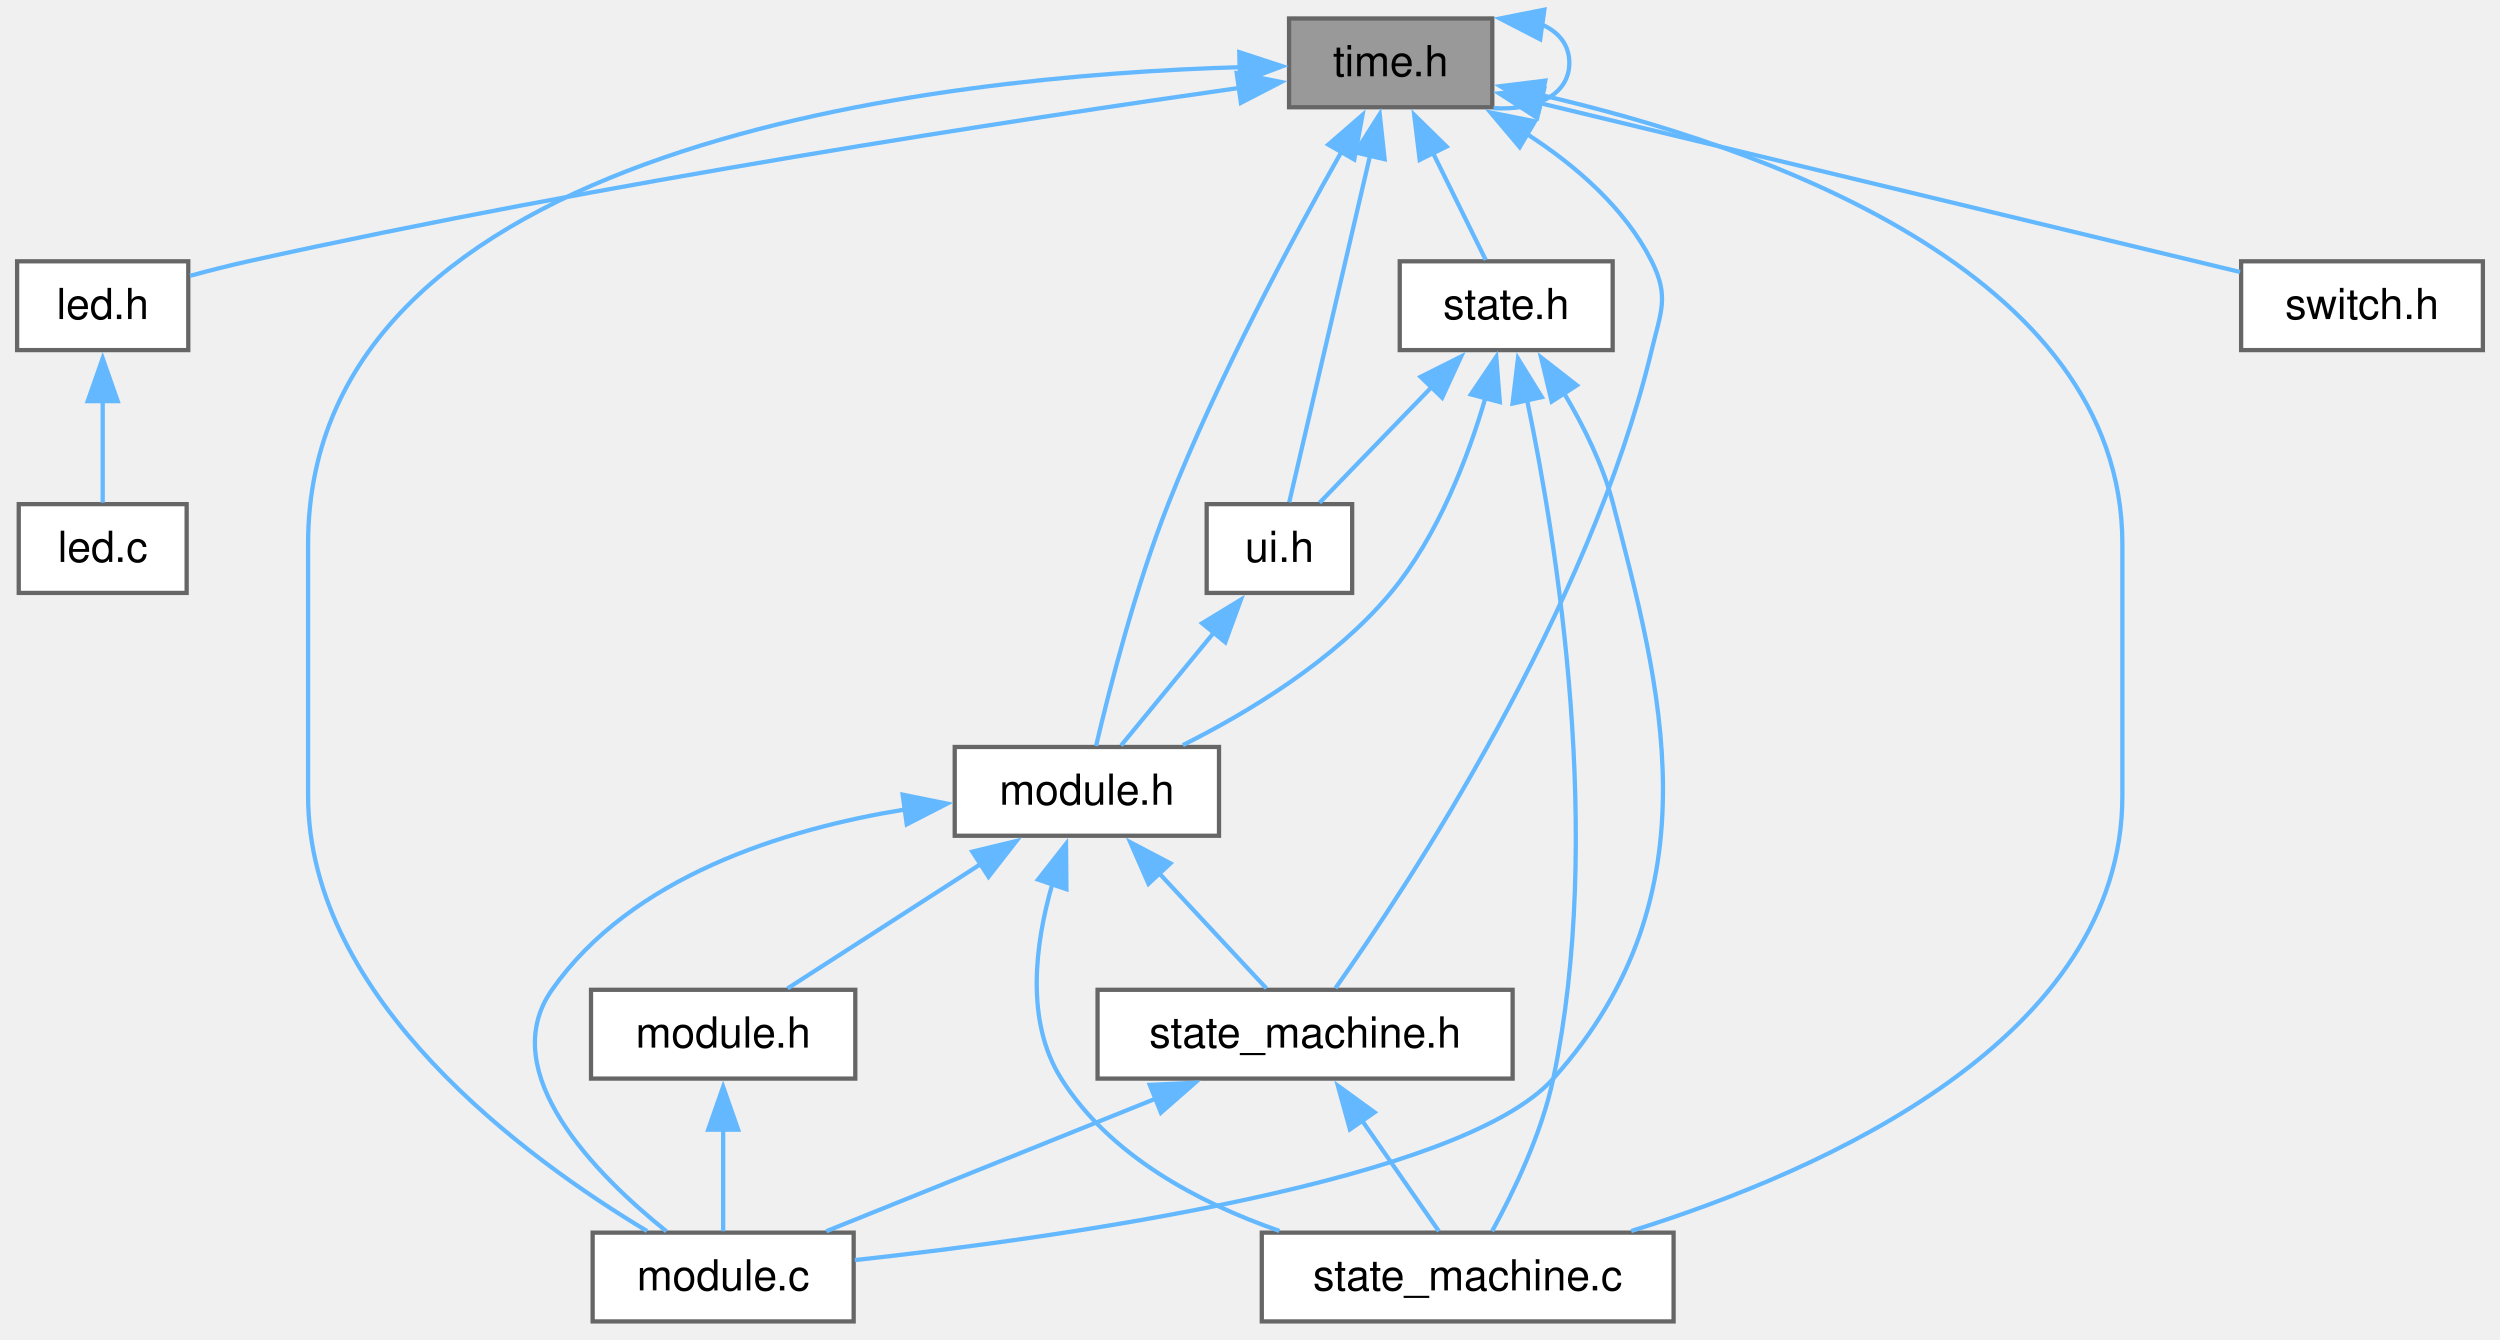
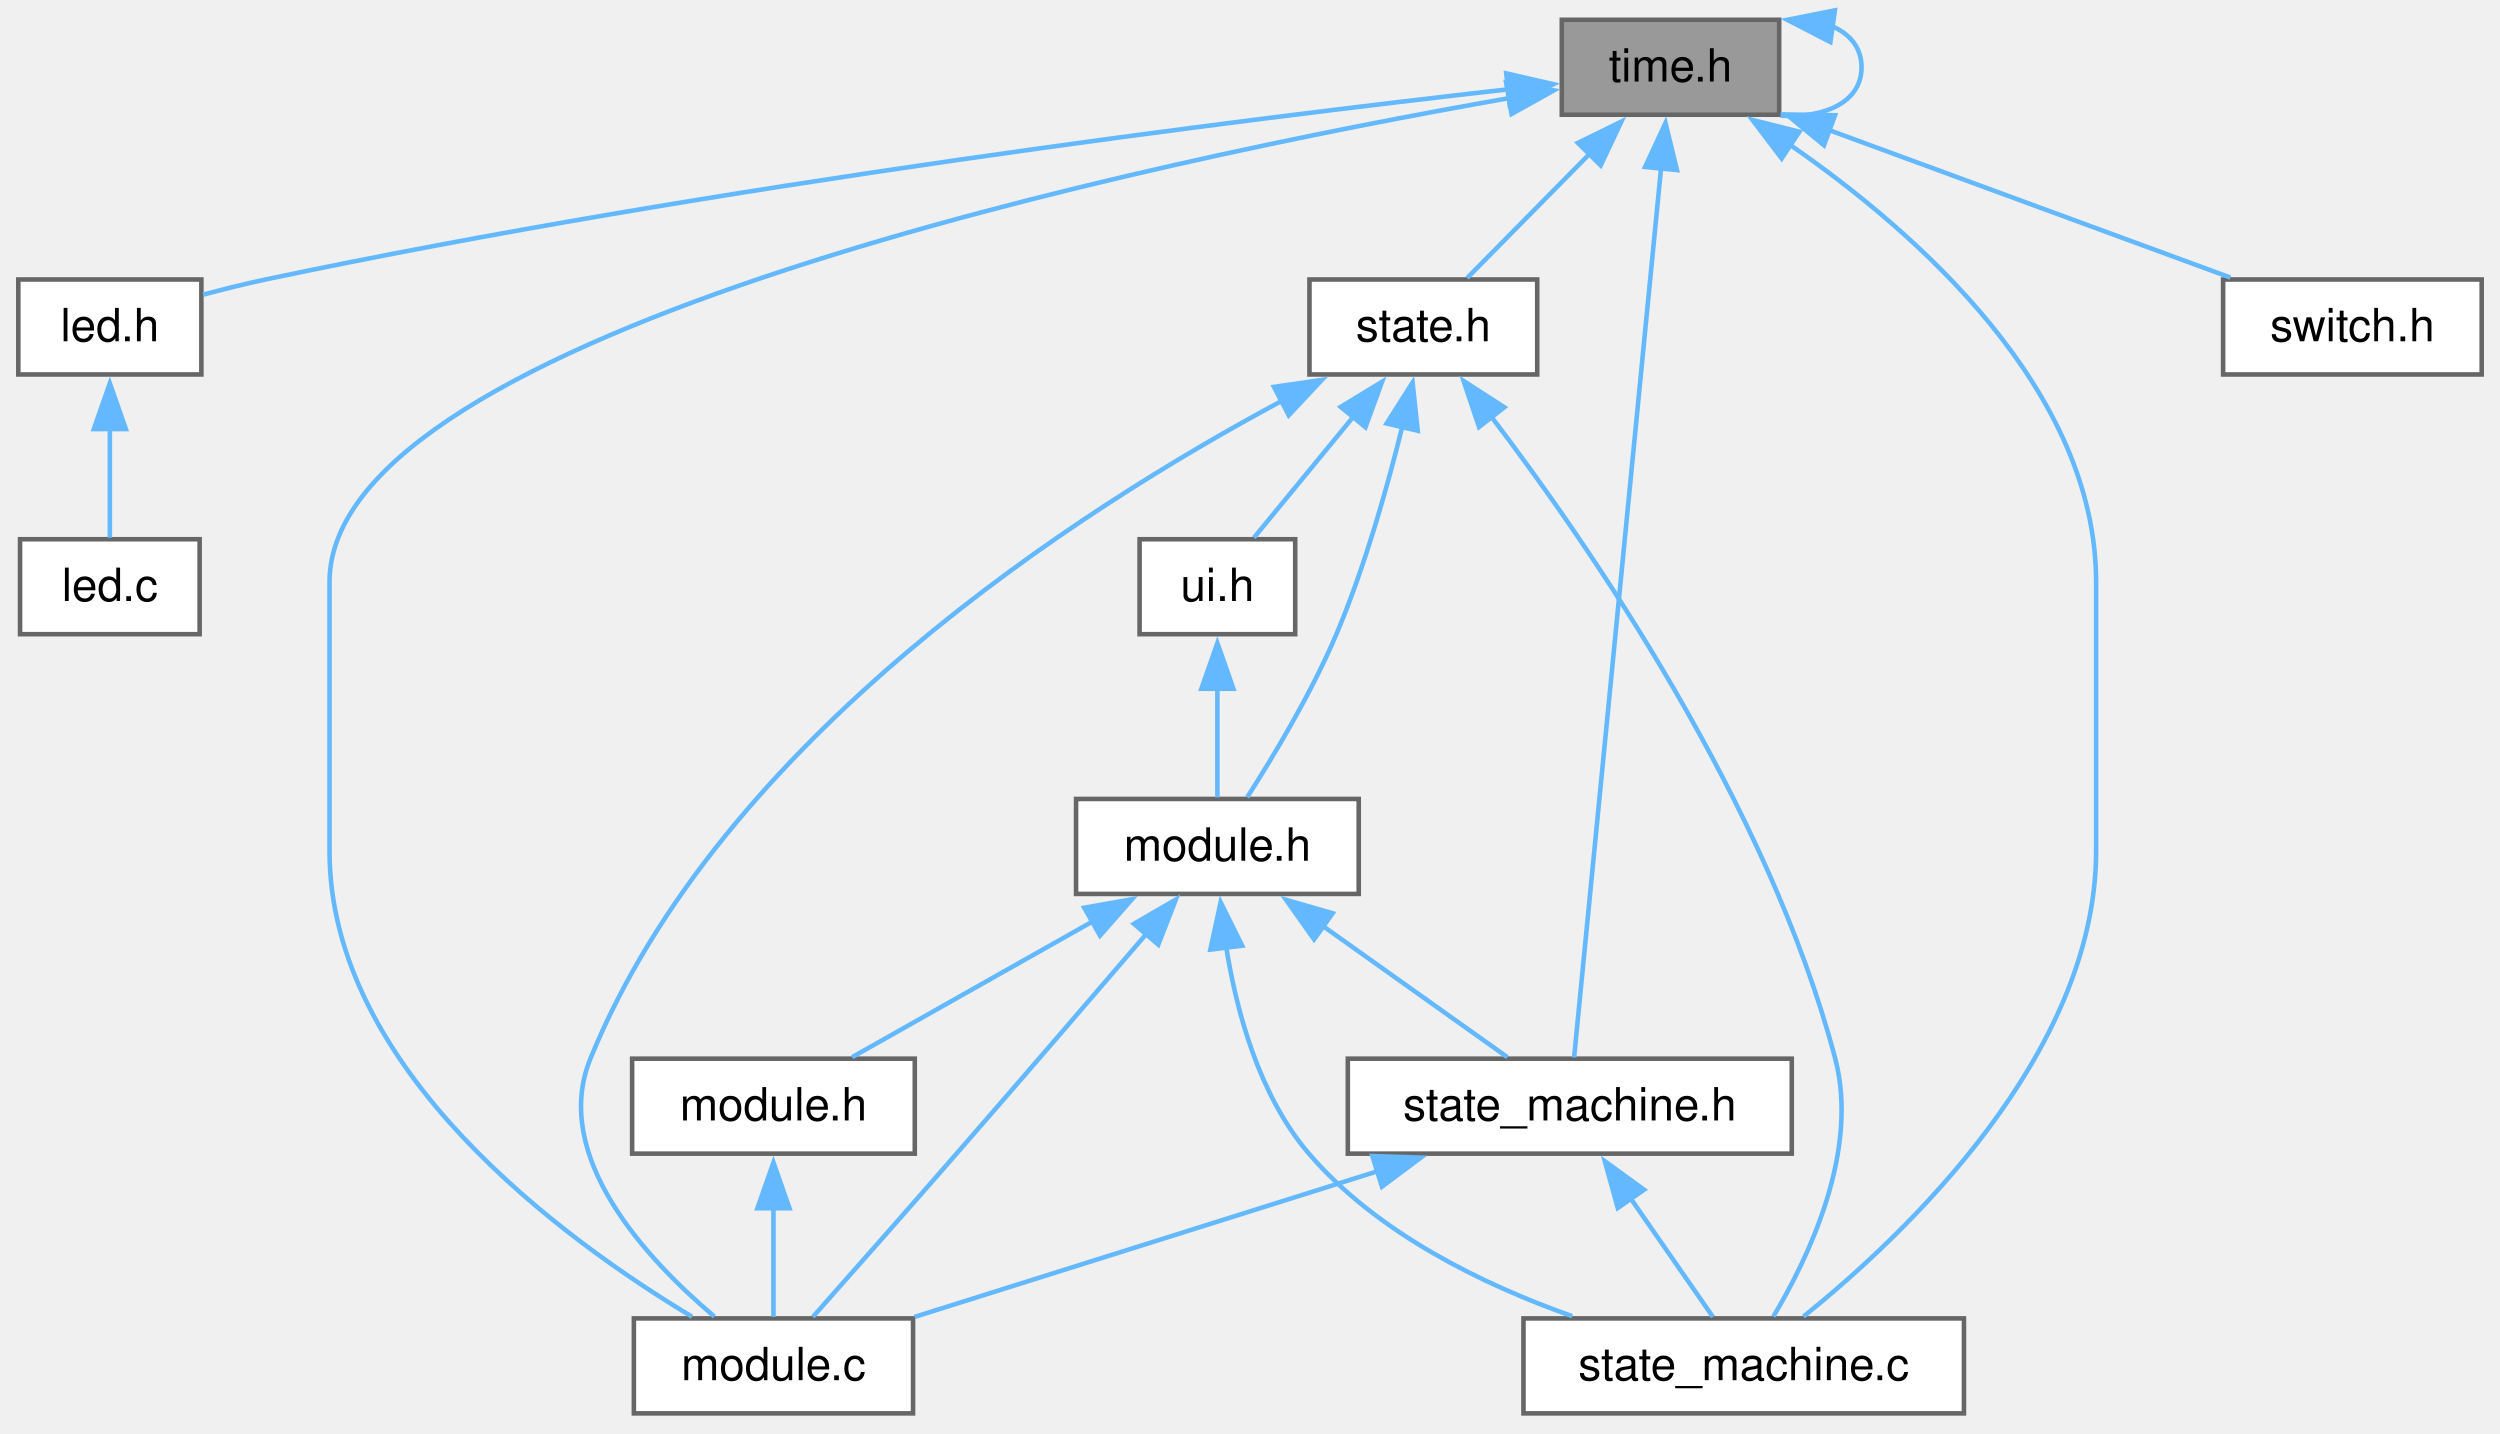
- <svg xmlns="http://www.w3.org/2000/svg" xmlns:xlink="http://www.w3.org/1999/xlink" width="584pt" height="313pt" viewBox="0.00 0.00 584.25 312.50">
+ <svg xmlns="http://www.w3.org/2000/svg" xmlns:xlink="http://www.w3.org/1999/xlink" width="546pt" height="313pt" viewBox="0.00 0.00 546.25 312.50">
  <g id="graph0" class="graph" transform="scale(1 1) rotate(0) translate(4 308.5)">
    <g id="Node000001" class="node">
      <g id="a_Node000001">
        <a xlink:title=" ">
-           <polygon fill="#999999" stroke="#666666" points="344.75,-304.5 297.25,-304.5 297.25,-283.75 344.75,-283.75 344.75,-304.5" />
-           <text text-anchor="middle" x="321" y="-291" font-family="Helvetica,sans-Serif" font-size="10.00">time.h</text>
-         </a>
-       </g>
-     </g>
-     <g id="edge21_Node000001_Node000001" class="edge">
-       <g id="a_edge21_Node000001_Node000001">
-         <a xlink:title=" ">
-           <path fill="none" stroke="#63b8ff" d="M356.24,-303.12C360.19,-301.42 362.75,-298.43 362.75,-294.12 362.75,-286.48 354.66,-282.95 345.03,-283.55" />
-           <polygon fill="#63b8ff" stroke="#63b8ff" points="355.94,-299.63 346.52,-304.49 356.92,-306.56 355.94,-299.63" />
+           <polygon fill="#999999" stroke="#666666" points="384.75,-304.5 337.25,-304.5 337.25,-283.75 384.75,-283.75 384.75,-304.5" />
+           <text text-anchor="middle" x="361" y="-291" font-family="Helvetica,sans-Serif" font-size="10.00">time.h</text>
+         </a>
+       </g>
+     </g>
+     <g id="edge20_Node000001_Node000001" class="edge">
+       <g id="a_edge20_Node000001_Node000001">
+         <a xlink:title=" ">
+           <path fill="none" stroke="#63b8ff" d="M396.24,-303.12C400.19,-301.42 402.75,-298.43 402.75,-294.12 402.75,-286.48 394.66,-282.95 385.03,-283.55" />
+           <polygon fill="#63b8ff" stroke="#63b8ff" points="395.94,-299.63 386.52,-304.49 396.92,-306.56 395.94,-299.63" />
        </a>
      </g>
    </g>
    <g id="Node000002" class="node">
      <g id="a_Node000002">
        <a xlink:href="inc_2vlcb_2platform_2driver_2led_8h.html" target="_top" xlink:title=" ">
          <polygon fill="white" stroke="#666666" points="40,-247.75 0,-247.75 0,-227 40,-227 40,-247.75" />
          <text text-anchor="middle" x="20" y="-234.25" font-family="Helvetica,sans-Serif" font-size="10.00">led.h</text>
        </a>
      </g>
    </g>
    <g id="edge1_Node000001_Node000002" class="edge">
      <g id="a_edge1_Node000001_Node000002">
        <a xlink:title=" ">
-           <path fill="none" stroke="#63b8ff" d="M285.81,-288.3C234.53,-281 136.4,-266.06 54,-247.75 49.58,-246.77 44.87,-245.57 40.41,-244.36" />
-           <polygon fill="#63b8ff" stroke="#63b8ff" points="285.02,-291.72 295.41,-289.65 286,-284.79 285.02,-291.72" />
+           <path fill="none" stroke="#63b8ff" d="M325.62,-289.32C268.23,-282.83 151.45,-268.31 54,-247.75 49.57,-246.81 44.86,-245.64 40.4,-244.43" />
+           <polygon fill="#63b8ff" stroke="#63b8ff" points="325.11,-292.79 335.43,-290.42 325.88,-285.83 325.11,-292.79" />
        </a>
      </g>
    </g>
    <g id="Node000004" class="node">
      <g id="a_Node000004">
        <a xlink:href="module_8c.html" target="_top" xlink:title=" ">
          <polygon fill="white" stroke="#666666" points="195.5,-20.75 134.5,-20.75 134.5,0 195.5,0 195.5,-20.75" />
          <text text-anchor="middle" x="165" y="-7.25" font-family="Helvetica,sans-Serif" font-size="10.00">module.c</text>
        </a>
      </g>
    </g>
    <g id="edge3_Node000001_Node000004" class="edge">
      <g id="a_edge3_Node000001_Node000004">
        <a xlink:title=" ">
-           <path fill="none" stroke="#63b8ff" d="M285.98,-293.13C216.53,-291.11 68,-275.78 68,-181.62 68,-181.62 68,-181.62 68,-122.88 68,-75.15 119.21,-37.92 147.21,-21.12" />
-           <polygon fill="#63b8ff" stroke="#63b8ff" points="285.62,-296.62 295.69,-293.33 285.76,-289.62 285.62,-296.62" />
+           <path fill="none" stroke="#63b8ff" d="M325.89,-287.41C248.08,-273.75 68,-236.24 68,-181.62 68,-181.62 68,-181.62 68,-122.88 68,-75.15 119.21,-37.92 147.21,-21.12" />
+           <polygon fill="#63b8ff" stroke="#63b8ff" points="325.08,-290.82 335.53,-289.07 326.27,-283.92 325.08,-290.82" />
        </a>
      </g>
    </g>
    <g id="Node000005" class="node">
      <g id="a_Node000005">
-         <a xlink:href="module_2inc_2vlcb_2module_8h.html" target="_top" xlink:title=" ">
-           <polygon fill="white" stroke="#666666" points="280.88,-134.25 219.12,-134.25 219.12,-113.5 280.88,-113.5 280.88,-134.25" />
-           <text text-anchor="middle" x="250" y="-120.75" font-family="Helvetica,sans-Serif" font-size="10.00">module.h</text>
+         <a xlink:href="state_8h.html" target="_top" xlink:title=" ">
+           <polygon fill="white" stroke="#666666" points="331.88,-247.75 282.12,-247.75 282.12,-227 331.88,-227 331.88,-247.75" />
+           <text text-anchor="middle" x="307" y="-234.25" font-family="Helvetica,sans-Serif" font-size="10.00">state.h</text>
        </a>
      </g>
    </g>
    <g id="edge4_Node000001_Node000005" class="edge">
      <g id="a_edge4_Node000001_Node000005">
        <a xlink:title=" ">
-           <path fill="none" stroke="#63b8ff" d="M309.54,-273.42C298.13,-253.23 280.69,-220.67 269,-191 261.29,-171.44 255.2,-147.52 252.15,-134.48" />
-           <polygon fill="#63b8ff" stroke="#63b8ff" points="306.42,-275.02 314.42,-281.96 312.49,-271.54 306.42,-275.02" />
-         </a>
-       </g>
-     </g>
-     <g id="Node000007" class="node">
-       <g id="a_Node000007">
-         <a xlink:href="state__machine_8c.html" target="_top" xlink:title=" ">
-           <polygon fill="white" stroke="#666666" points="387.12,-20.75 290.88,-20.75 290.88,0 387.12,0 387.12,-20.75" />
-           <text text-anchor="middle" x="339" y="-7.25" font-family="Helvetica,sans-Serif" font-size="10.00">state_machine.c</text>
-         </a>
-       </g>
-     </g>
-     <g id="edge18_Node000001_Node000007" class="edge">
-       <g id="a_edge18_Node000001_Node000007">
-         <a xlink:title=" ">
-           <path fill="none" stroke="#63b8ff" d="M356.12,-286.61C406.17,-275.07 492,-245.91 492,-181.62 492,-181.62 492,-181.62 492,-122.88 492,-66.18 422.53,-35.26 377.21,-21.13" />
-           <polygon fill="#63b8ff" stroke="#63b8ff" points="355.65,-283.13 346.62,-288.67 357.13,-289.97 355.65,-283.13" />
+           <path fill="none" stroke="#63b8ff" d="M343.42,-275.3C334.49,-266.25 324,-255.61 316.57,-248.08" />
+           <polygon fill="#63b8ff" stroke="#63b8ff" points="340.77,-277.6 350.28,-282.26 345.75,-272.68 340.77,-277.6" />
        </a>
      </g>
    </g>
    <g id="Node000008" class="node">
      <g id="a_Node000008">
-         <a xlink:href="state__machine_8h.html" target="_top" xlink:title=" ">
-           <polygon fill="white" stroke="#666666" points="349.5,-77.5 252.5,-77.5 252.5,-56.75 349.5,-56.75 349.5,-77.5" />
-           <text text-anchor="middle" x="301" y="-64" font-family="Helvetica,sans-Serif" font-size="10.00">state_machine.h</text>
-         </a>
-       </g>
-     </g>
-     <g id="edge19_Node000001_Node000008" class="edge">
-       <g id="a_edge19_Node000001_Node000008">
-         <a xlink:title=" ">
-           <path fill="none" stroke="#63b8ff" d="M352.83,-277.51C364.19,-270.17 375.72,-260.25 382,-247.75 386.14,-239.51 384.15,-235.97 382,-227 367.32,-165.89 324.99,-101.8 308.09,-77.88" />
-           <polygon fill="#63b8ff" stroke="#63b8ff" points="351.16,-274.43 344.33,-282.53 354.72,-280.46 351.16,-274.43" />
+         <a xlink:href="state__machine_8c.html" target="_top" xlink:title=" ">
+           <polygon fill="white" stroke="#666666" points="425.12,-20.75 328.88,-20.75 328.88,0 425.12,0 425.12,-20.75" />
+           <text text-anchor="middle" x="377" y="-7.25" font-family="Helvetica,sans-Serif" font-size="10.00">state_machine.c</text>
+         </a>
+       </g>
+     </g>
+     <g id="edge17_Node000001_Node000008" class="edge">
+       <g id="a_edge17_Node000001_Node000008">
+         <a xlink:title=" ">
+           <path fill="none" stroke="#63b8ff" d="M387.13,-277.17C414.64,-258.16 454,-223.61 454,-181.62 454,-181.62 454,-181.62 454,-122.88 454,-78.41 412.03,-38.83 390.06,-21.15" />
+           <polygon fill="#63b8ff" stroke="#63b8ff" points="385.3,-274.19 378.89,-282.63 389.16,-280.03 385.3,-274.19" />
        </a>
      </g>
    </g>
    <g id="Node000009" class="node">
      <g id="a_Node000009">
-         <a xlink:href="state_8h.html" target="_top" xlink:title=" ">
-           <polygon fill="white" stroke="#666666" points="372.88,-247.75 323.12,-247.75 323.12,-227 372.88,-227 372.88,-247.75" />
-           <text text-anchor="middle" x="348" y="-234.25" font-family="Helvetica,sans-Serif" font-size="10.00">state.h</text>
-         </a>
-       </g>
-     </g>
-     <g id="edge12_Node000001_Node000009" class="edge">
-       <g id="a_edge12_Node000001_Node000009">
-         <a xlink:title=" ">
-           <path fill="none" stroke="#63b8ff" d="M330.91,-273.03C335.11,-264.52 339.81,-254.99 343.21,-248.08" />
-           <polygon fill="#63b8ff" stroke="#63b8ff" points="327.78,-271.46 326.5,-281.98 334.06,-274.56 327.78,-271.46" />
-         </a>
-       </g>
-     </g>
-     <g id="Node000010" class="node">
-       <g id="a_Node000010">
-         <a xlink:href="ui_8h.html" target="_top" xlink:title=" ">
-           <polygon fill="white" stroke="#666666" points="312,-191 278,-191 278,-170.25 312,-170.25 312,-191" />
-           <text text-anchor="middle" x="295" y="-177.5" font-family="Helvetica,sans-Serif" font-size="10.00">ui.h</text>
-         </a>
-       </g>
-     </g>
-     <g id="edge22_Node000001_Node000010" class="edge">
-       <g id="a_edge22_Node000001_Node000010">
-         <a xlink:title=" ">
-           <path fill="none" stroke="#63b8ff" d="M316.2,-272.55C310.58,-248.45 301.5,-209.5 297.29,-191.43" />
-           <polygon fill="#63b8ff" stroke="#63b8ff" points="312.76,-273.2 318.44,-282.14 319.58,-271.61 312.76,-273.2" />
+         <a xlink:href="state__machine_8h.html" target="_top" xlink:title=" ">
+           <polygon fill="white" stroke="#666666" points="387.5,-77.5 290.5,-77.5 290.5,-56.75 387.5,-56.75 387.5,-77.5" />
+           <text text-anchor="middle" x="339" y="-64" font-family="Helvetica,sans-Serif" font-size="10.00">state_machine.h</text>
+         </a>
+       </g>
+     </g>
+     <g id="edge18_Node000001_Node000009" class="edge">
+       <g id="a_edge18_Node000001_Node000009">
+         <a xlink:title=" ">
+           <path fill="none" stroke="#63b8ff" d="M358.96,-272.26C354.34,-225.04 343.24,-111.53 339.94,-77.76" />
+           <polygon fill="#63b8ff" stroke="#63b8ff" points="355.45,-272.34 359.91,-281.95 362.42,-271.66 355.45,-272.34" />
        </a>
      </g>
    </g>
    <g id="Node000011" class="node">
      <g id="a_Node000011">
        <a xlink:href="switch_8h.html" target="_top" xlink:title=" ">
-           <polygon fill="white" stroke="#666666" points="576.25,-247.75 519.75,-247.75 519.75,-227 576.25,-227 576.25,-247.75" />
-           <text text-anchor="middle" x="548" y="-234.25" font-family="Helvetica,sans-Serif" font-size="10.00">switch.h</text>
-         </a>
-       </g>
-     </g>
-     <g id="edge20_Node000001_Node000011" class="edge">
-       <g id="a_edge20_Node000001_Node000011">
-         <a xlink:title=" ">
-           <path fill="none" stroke="#63b8ff" d="M355.81,-284.73C400.7,-273.9 477.93,-255.28 519.51,-245.25" />
-           <polygon fill="#63b8ff" stroke="#63b8ff" points="355.24,-281.27 346.34,-287.01 356.88,-288.07 355.24,-281.27" />
+           <polygon fill="white" stroke="#666666" points="538.25,-247.75 481.75,-247.75 481.75,-227 538.25,-227 538.25,-247.75" />
+           <text text-anchor="middle" x="510" y="-234.25" font-family="Helvetica,sans-Serif" font-size="10.00">switch.h</text>
+         </a>
+       </g>
+     </g>
+     <g id="edge19_Node000001_Node000011" class="edge">
+       <g id="a_edge19_Node000001_Node000011">
+         <a xlink:title=" ">
+           <path fill="none" stroke="#63b8ff" d="M395.74,-280.36C422.48,-270.53 458.89,-257.16 483.35,-248.17" />
+           <polygon fill="#63b8ff" stroke="#63b8ff" points="394.54,-277.07 386.36,-283.81 396.95,-283.64 394.54,-277.07" />
        </a>
      </g>
    </g>
    <g id="Node000003" class="node">
      <g id="a_Node000003">
        <a xlink:href="led_8c.html" target="_top" xlink:title=" ">
          <polygon fill="white" stroke="#666666" points="39.62,-191 0.38,-191 0.38,-170.25 39.62,-170.25 39.62,-191" />
          <text text-anchor="middle" x="20" y="-177.5" font-family="Helvetica,sans-Serif" font-size="10.00">led.c</text>
        </a>
      </g>
    </g>
    <g id="edge2_Node000002_Node000003" class="edge">
      <g id="a_edge2_Node000002_Node000003">
        <a xlink:title=" ">
          <path fill="none" stroke="#63b8ff" d="M20,-215.13C20,-206.91 20,-197.93 20,-191.33" />
          <polygon fill="#63b8ff" stroke="#63b8ff" points="16.5,-215.07 20,-225.07 23.5,-215.07 16.5,-215.07" />
        </a>
      </g>
    </g>
    <g id="edge5_Node000005_Node000004" class="edge">
      <g id="a_edge5_Node000005_Node000004">
        <a xlink:title=" ">
-           <path fill="none" stroke="#63b8ff" d="M207.53,-119.65C179.07,-115.02 143.52,-103.92 125,-77.5 111.45,-58.16 135.44,-34.16 151.75,-21.05" />
-           <polygon fill="#63b8ff" stroke="#63b8ff" points="206.95,-123.1 217.34,-121.01 207.91,-116.17 206.95,-123.1" />
+           <path fill="none" stroke="#63b8ff" d="M276.05,-221.22C232.03,-197.64 153.53,-147.47 125,-77.5 116.29,-56.13 137.34,-33.63 152.09,-21.16" />
+           <polygon fill="#63b8ff" stroke="#63b8ff" points="274.36,-224.29 284.84,-225.81 277.59,-218.08 274.36,-224.29" />
        </a>
      </g>
    </g>
    <g id="Node000006" class="node">
      <g id="a_Node000006">
+         <a xlink:href="module_2inc_2vlcb_2module_8h.html" target="_top" xlink:title=" ">
+           <polygon fill="white" stroke="#666666" points="292.88,-134.25 231.12,-134.25 231.12,-113.5 292.88,-113.5 292.88,-134.25" />
+           <text text-anchor="middle" x="262" y="-120.75" font-family="Helvetica,sans-Serif" font-size="10.00">module.h</text>
+         </a>
+       </g>
+     </g>
+     <g id="edge6_Node000005_Node000006" class="edge">
+       <g id="a_edge6_Node000005_Node000006">
+         <a xlink:title=" ">
+           <path fill="none" stroke="#63b8ff" d="M302.47,-215.9C299.2,-202.61 294.27,-185.07 288,-170.25 282.55,-157.37 274.25,-143.57 268.5,-134.61" />
+           <polygon fill="#63b8ff" stroke="#63b8ff" points="298.97,-216.29 304.65,-225.24 305.78,-214.7 298.97,-216.29" />
+         </a>
+       </g>
+     </g>
+     <g id="edge14_Node000005_Node000008" class="edge">
+       <g id="a_edge14_Node000005_Node000008">
+         <a xlink:title=" ">
+           <path fill="none" stroke="#63b8ff" d="M321.67,-218.02C343.19,-189.8 382.33,-133.16 397,-77.5 402.32,-57.32 391.17,-34.02 383.48,-21.17" />
+           <polygon fill="#63b8ff" stroke="#63b8ff" points="319.17,-215.53 315.8,-225.57 324.7,-219.83 319.17,-215.53" />
+         </a>
+       </g>
+     </g>
+     <g id="Node000010" class="node">
+       <g id="a_Node000010">
+         <a xlink:href="ui_8h.html" target="_top" xlink:title=" ">
+           <polygon fill="white" stroke="#666666" points="279,-191 245,-191 245,-170.25 279,-170.25 279,-191" />
+           <text text-anchor="middle" x="262" y="-177.5" font-family="Helvetica,sans-Serif" font-size="10.00">ui.h</text>
+         </a>
+       </g>
+     </g>
+     <g id="edge15_Node000005_Node000010" class="edge">
+       <g id="a_edge15_Node000005_Node000010">
+         <a xlink:title=" ">
+           <path fill="none" stroke="#63b8ff" d="M291.66,-217.71C284.37,-208.84 275.97,-198.62 269.98,-191.33" />
+           <polygon fill="#63b8ff" stroke="#63b8ff" points="288.94,-219.91 297.99,-225.42 294.35,-215.47 288.94,-219.91" />
+         </a>
+       </g>
+     </g>
+     <g id="edge7_Node000006_Node000004" class="edge">
+       <g id="a_edge7_Node000006_Node000004">
+         <a xlink:title=" ">
+           <path fill="none" stroke="#63b8ff" d="M246.48,-104.76C235.05,-91.45 219.11,-72.93 205,-56.75 194.24,-44.4 181.74,-30.25 173.61,-21.08" />
+           <polygon fill="#63b8ff" stroke="#63b8ff" points="243.76,-106.97 252.93,-112.28 249.08,-102.41 243.76,-106.97" />
+         </a>
+       </g>
+     </g>
+     <g id="Node000007" class="node">
+       <g id="a_Node000007">
        <a xlink:href="module_2src_2module_8h.html" target="_top" xlink:title=" ">
          <polygon fill="white" stroke="#666666" points="195.88,-77.5 134.12,-77.5 134.12,-56.75 195.88,-56.75 195.88,-77.5" />
          <text text-anchor="middle" x="165" y="-64" font-family="Helvetica,sans-Serif" font-size="10.00">module.h</text>
        </a>
      </g>
    </g>
-     <g id="edge6_Node000005_Node000006" class="edge">
-       <g id="a_edge6_Node000005_Node000006">
-         <a xlink:title=" ">
-           <path fill="none" stroke="#63b8ff" d="M225.33,-106.98C210.69,-97.55 192.6,-85.9 180.06,-77.83" />
-           <polygon fill="#63b8ff" stroke="#63b8ff" points="223.23,-109.79 233.53,-112.27 227.02,-103.91 223.23,-109.79" />
-         </a>
-       </g>
-     </g>
-     <g id="edge8_Node000005_Node000007" class="edge">
-       <g id="a_edge8_Node000005_Node000007">
-         <a xlink:title=" ">
-           <path fill="none" stroke="#63b8ff" d="M241.91,-102.16C237.91,-88.28 235.54,-70.17 244,-56.75 255.31,-38.82 275.87,-27.82 294.99,-21.15" />
-           <polygon fill="#63b8ff" stroke="#63b8ff" points="238.59,-103.26 245.13,-111.6 245.22,-101.01 238.59,-103.26" />
-         </a>
-       </g>
-     </g>
-     <g id="edge9_Node000005_Node000008" class="edge">
-       <g id="a_edge9_Node000005_Node000008">
-         <a xlink:title=" ">
-           <path fill="none" stroke="#63b8ff" d="M266.86,-104.77C275.24,-95.78 285.02,-85.28 291.96,-77.83" />
-           <polygon fill="#63b8ff" stroke="#63b8ff" points="264.4,-102.28 260.15,-111.98 269.53,-107.05 264.4,-102.28" />
-         </a>
-       </g>
-     </g>
-     <g id="edge7_Node000006_Node000004" class="edge">
-       <g id="a_edge7_Node000006_Node000004">
+     <g id="edge8_Node000006_Node000007" class="edge">
+       <g id="a_edge8_Node000006_Node000007">
+         <a xlink:title=" ">
+           <path fill="none" stroke="#63b8ff" d="M234.81,-107.53C217.93,-98 196.77,-86.06 182.19,-77.83" />
+           <polygon fill="#63b8ff" stroke="#63b8ff" points="232.91,-110.48 243.34,-112.34 236.35,-104.38 232.91,-110.48" />
+         </a>
+       </g>
+     </g>
+     <g id="edge10_Node000006_Node000008" class="edge">
+       <g id="a_edge10_Node000006_Node000008">
+         <a xlink:title=" ">
+           <path fill="none" stroke="#63b8ff" d="M263.9,-102.06C266.16,-87.86 271.12,-69.42 282,-56.75 296.88,-39.42 319.88,-28.19 339.52,-21.24" />
+           <polygon fill="#63b8ff" stroke="#63b8ff" points="260.46,-101.33 262.71,-111.68 267.41,-102.19 260.46,-101.33" />
+         </a>
+       </g>
+     </g>
+     <g id="edge11_Node000006_Node000009" class="edge">
+       <g id="a_edge11_Node000006_Node000009">
+         <a xlink:title=" ">
+           <path fill="none" stroke="#63b8ff" d="M285.12,-106.44C298.24,-97.11 314.22,-85.75 325.35,-77.83" />
+           <polygon fill="#63b8ff" stroke="#63b8ff" points="283.12,-103.56 277,-112.21 287.18,-109.27 283.12,-103.56" />
+         </a>
+       </g>
+     </g>
+     <g id="edge9_Node000007_Node000004" class="edge">
+       <g id="a_edge9_Node000007_Node000004">
        <a xlink:title=" ">
          <path fill="none" stroke="#63b8ff" d="M165,-44.88C165,-36.66 165,-27.68 165,-21.08" />
          <polygon fill="#63b8ff" stroke="#63b8ff" points="161.5,-44.82 165,-54.82 168.5,-44.82 161.5,-44.82" />
        </a>
      </g>
    </g>
-     <g id="edge10_Node000008_Node000004" class="edge">
-       <g id="a_edge10_Node000008_Node000004">
-         <a xlink:title=" ">
-           <path fill="none" stroke="#63b8ff" d="M266.18,-52.11C242.04,-42.39 210.5,-29.69 189.1,-21.08" />
-           <polygon fill="#63b8ff" stroke="#63b8ff" points="264.7,-55.28 275.28,-55.77 267.31,-48.79 264.7,-55.28" />
-         </a>
-       </g>
-     </g>
-     <g id="edge11_Node000008_Node000007" class="edge">
-       <g id="a_edge11_Node000008_Node000007">
-         <a xlink:title=" ">
-           <path fill="none" stroke="#63b8ff" d="M314.35,-46.89C320.41,-38.16 327.31,-28.22 332.27,-21.08" />
-           <polygon fill="#63b8ff" stroke="#63b8ff" points="311.48,-44.88 308.66,-55.09 317.23,-48.87 311.48,-44.88" />
-         </a>
-       </g>
-     </g>
-     <g id="edge13_Node000009_Node000004" class="edge">
-       <g id="a_edge13_Node000009_Node000004">
-         <a xlink:title=" ">
-           <path fill="none" stroke="#63b8ff" d="M361.44,-217.07C366.06,-209.33 370.66,-200.1 373,-191 383.67,-149.51 398.03,-100.2 359,-56.75 337.5,-32.82 244.83,-19.71 195.76,-14.33" />
-           <polygon fill="#63b8ff" stroke="#63b8ff" points="358.63,-214.97 356.16,-225.28 364.52,-218.77 358.63,-214.97" />
-         </a>
-       </g>
-     </g>
-     <g id="edge14_Node000009_Node000005" class="edge">
-       <g id="a_edge14_Node000009_Node000005">
-         <a xlink:title=" ">
-           <path fill="none" stroke="#63b8ff" d="M343.17,-215.93C339.07,-201.9 332.05,-183.51 321,-170.25 307.89,-154.52 287.88,-142.42 272.44,-134.69" />
-           <polygon fill="#63b8ff" stroke="#63b8ff" points="339.74,-216.64 345.67,-225.42 346.51,-214.86 339.74,-216.64" />
-         </a>
-       </g>
-     </g>
-     <g id="edge15_Node000009_Node000007" class="edge">
-       <g id="a_edge15_Node000009_Node000007">
-         <a xlink:title=" ">
-           <path fill="none" stroke="#63b8ff" d="M352.88,-215.33C359.93,-181.51 370.88,-113.14 359,-56.75 356.27,-43.78 349.59,-29.99 344.69,-21.07" />
-           <polygon fill="#63b8ff" stroke="#63b8ff" points="349.48,-214.51 350.75,-225.03 356.32,-216.01 349.48,-214.51" />
-         </a>
-       </g>
-     </g>
-     <g id="edge16_Node000009_Node000010" class="edge">
-       <g id="a_edge16_Node000009_Node000010">
-         <a xlink:title=" ">
-           <path fill="none" stroke="#63b8ff" d="M330.75,-218.55C321.98,-209.5 311.68,-198.86 304.39,-191.33" />
-           <polygon fill="#63b8ff" stroke="#63b8ff" points="328,-220.75 337.47,-225.5 333.03,-215.88 328,-220.75" />
-         </a>
-       </g>
-     </g>
-     <g id="edge17_Node000010_Node000005" class="edge">
-       <g id="a_edge17_Node000010_Node000005">
-         <a xlink:title=" ">
-           <path fill="none" stroke="#63b8ff" d="M279.66,-160.96C272.37,-152.09 263.97,-141.87 257.98,-134.58" />
-           <polygon fill="#63b8ff" stroke="#63b8ff" points="276.94,-163.16 285.99,-168.67 282.35,-158.72 276.94,-163.16" />
+     <g id="edge12_Node000009_Node000004" class="edge">
+       <g id="a_edge12_Node000009_Node000004">
+         <a xlink:title=" ">
+           <path fill="none" stroke="#63b8ff" d="M296.93,-52.89C265.75,-43.08 223.96,-29.93 195.84,-21.08" />
+           <polygon fill="#63b8ff" stroke="#63b8ff" points="295.86,-56.22 306.45,-55.88 297.96,-49.54 295.86,-56.22" />
+         </a>
+       </g>
+     </g>
+     <g id="edge13_Node000009_Node000008" class="edge">
+       <g id="a_edge13_Node000009_Node000008">
+         <a xlink:title=" ">
+           <path fill="none" stroke="#63b8ff" d="M352.35,-46.89C358.41,-38.16 365.31,-28.22 370.27,-21.08" />
+           <polygon fill="#63b8ff" stroke="#63b8ff" points="349.48,-44.88 346.66,-55.09 355.23,-48.87 349.48,-44.88" />
+         </a>
+       </g>
+     </g>
+     <g id="edge16_Node000010_Node000006" class="edge">
+       <g id="a_edge16_Node000010_Node000006">
+         <a xlink:title=" ">
+           <path fill="none" stroke="#63b8ff" d="M262,-158.38C262,-150.16 262,-141.18 262,-134.58" />
+           <polygon fill="#63b8ff" stroke="#63b8ff" points="258.5,-158.32 262,-168.32 265.5,-158.32 258.5,-158.32" />
        </a>
      </g>
    </g>
  </g>
</svg>
